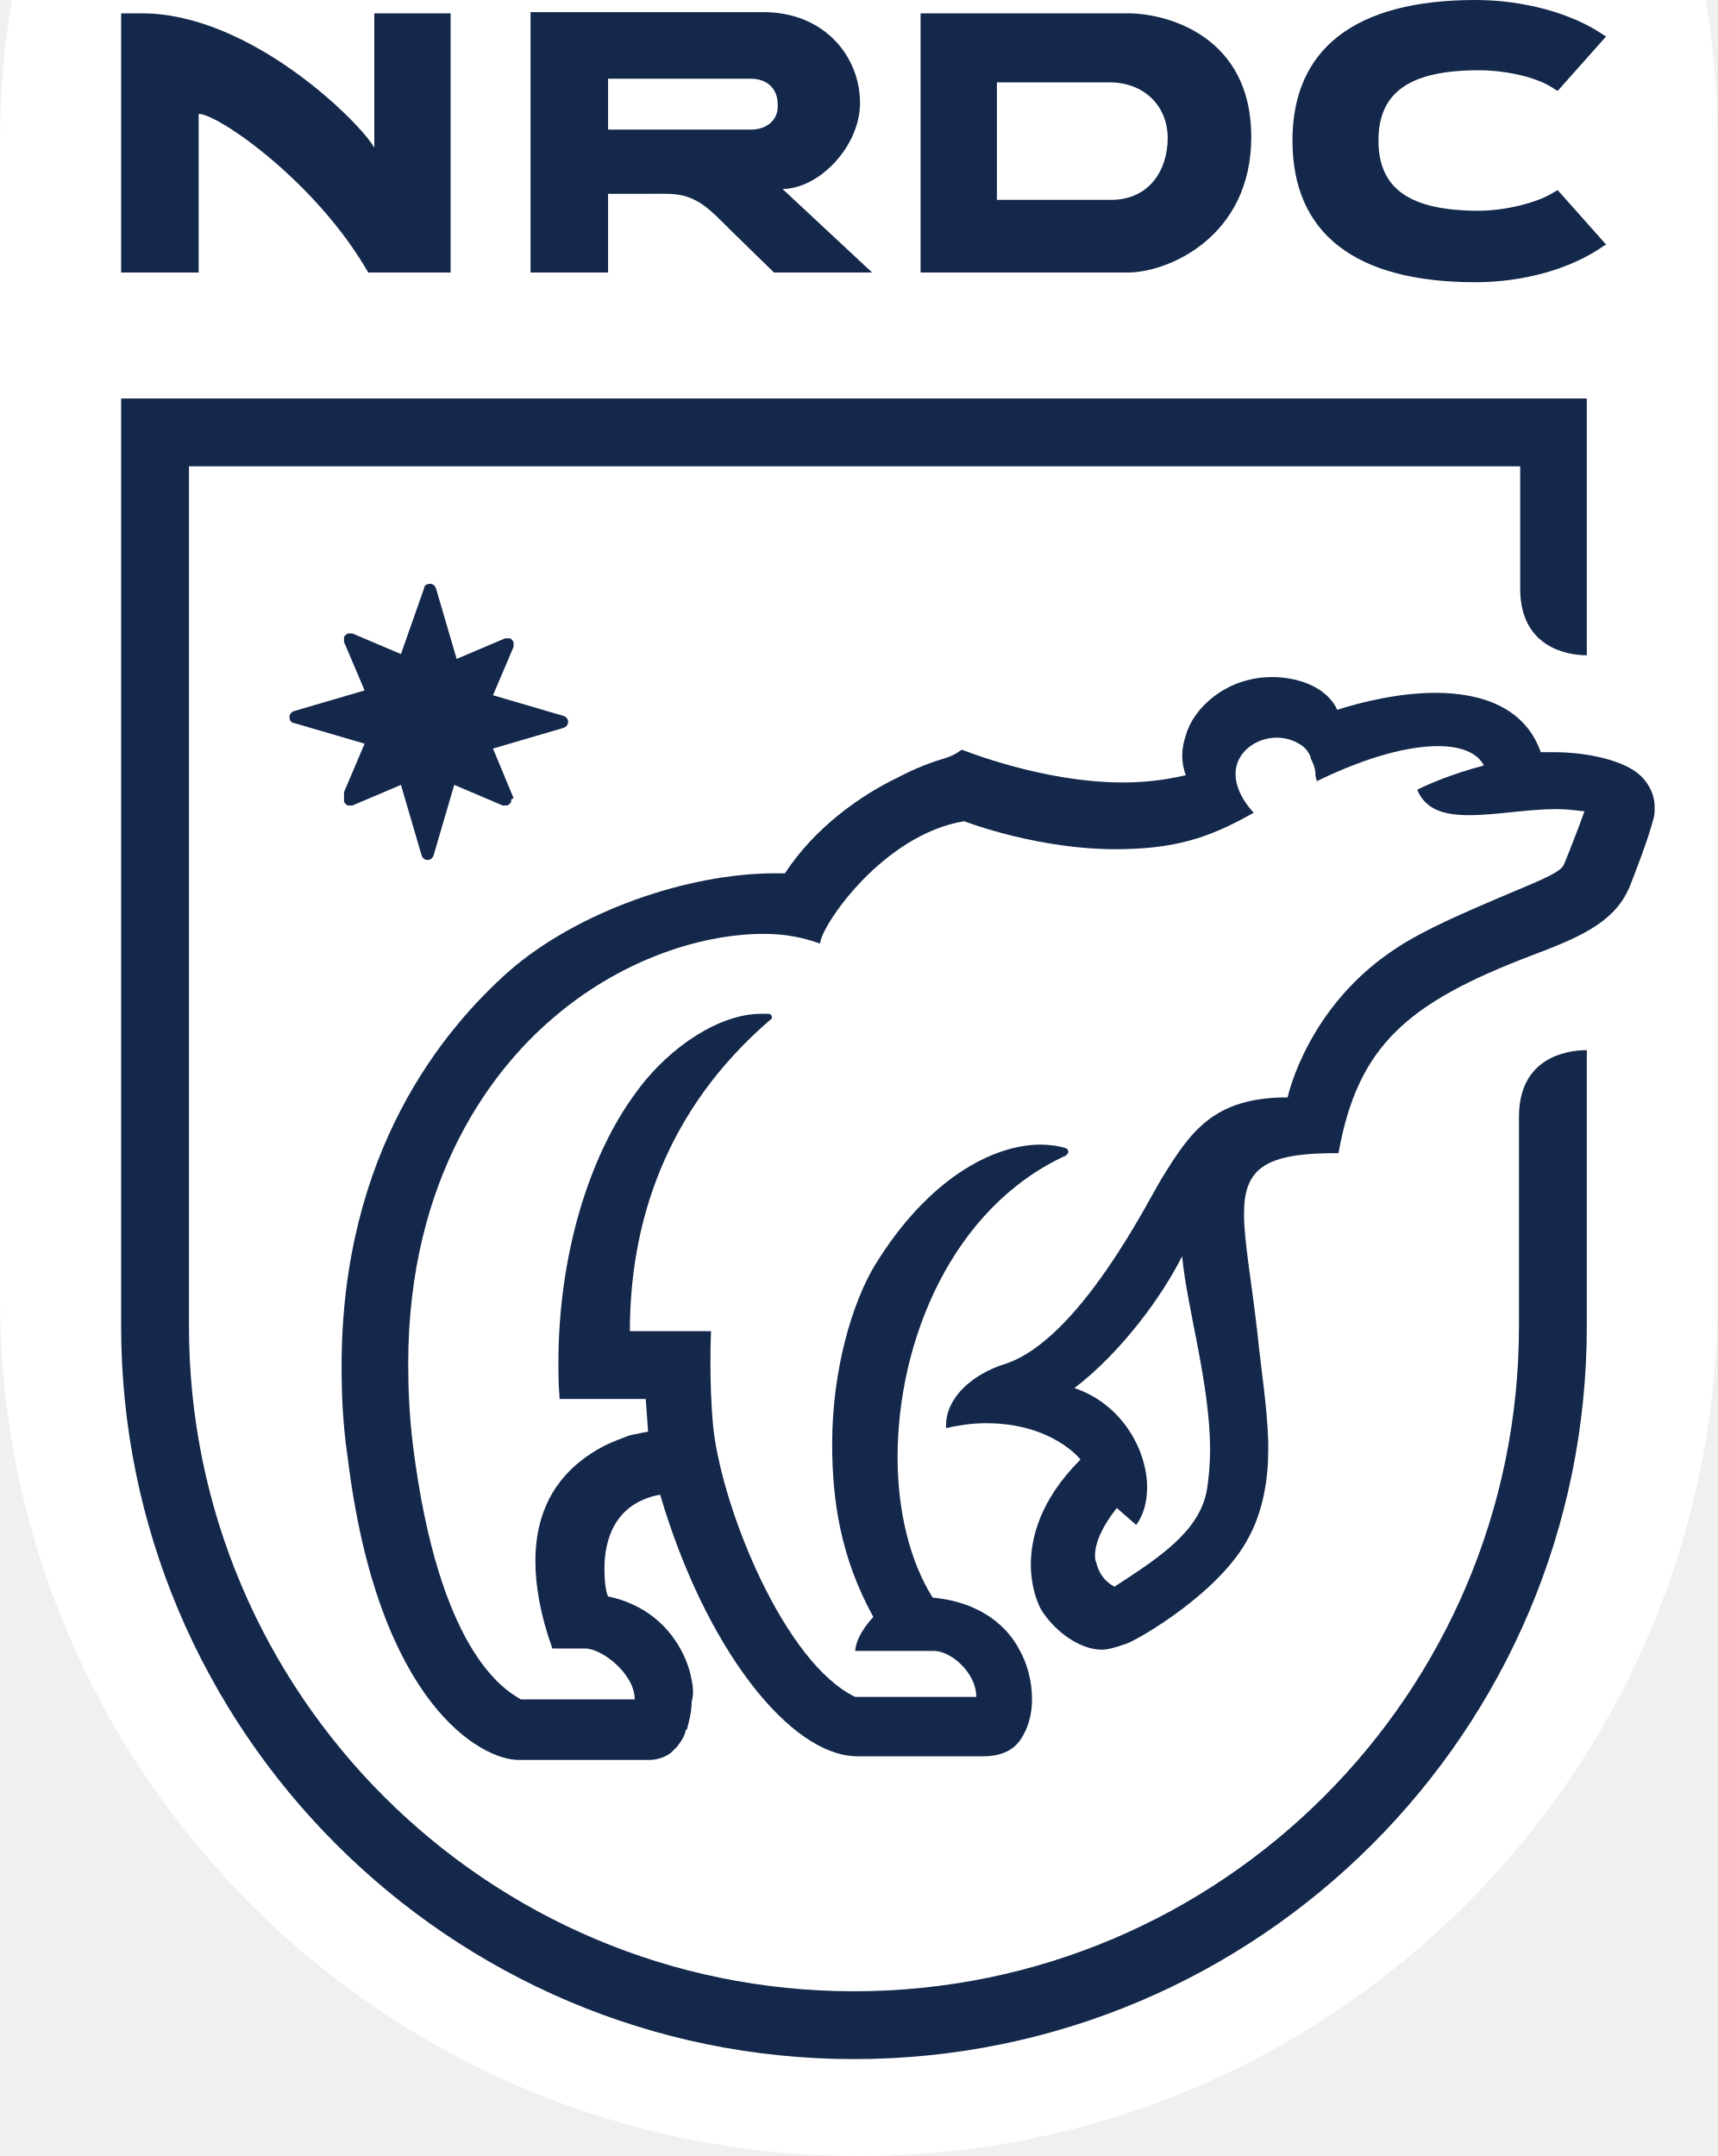
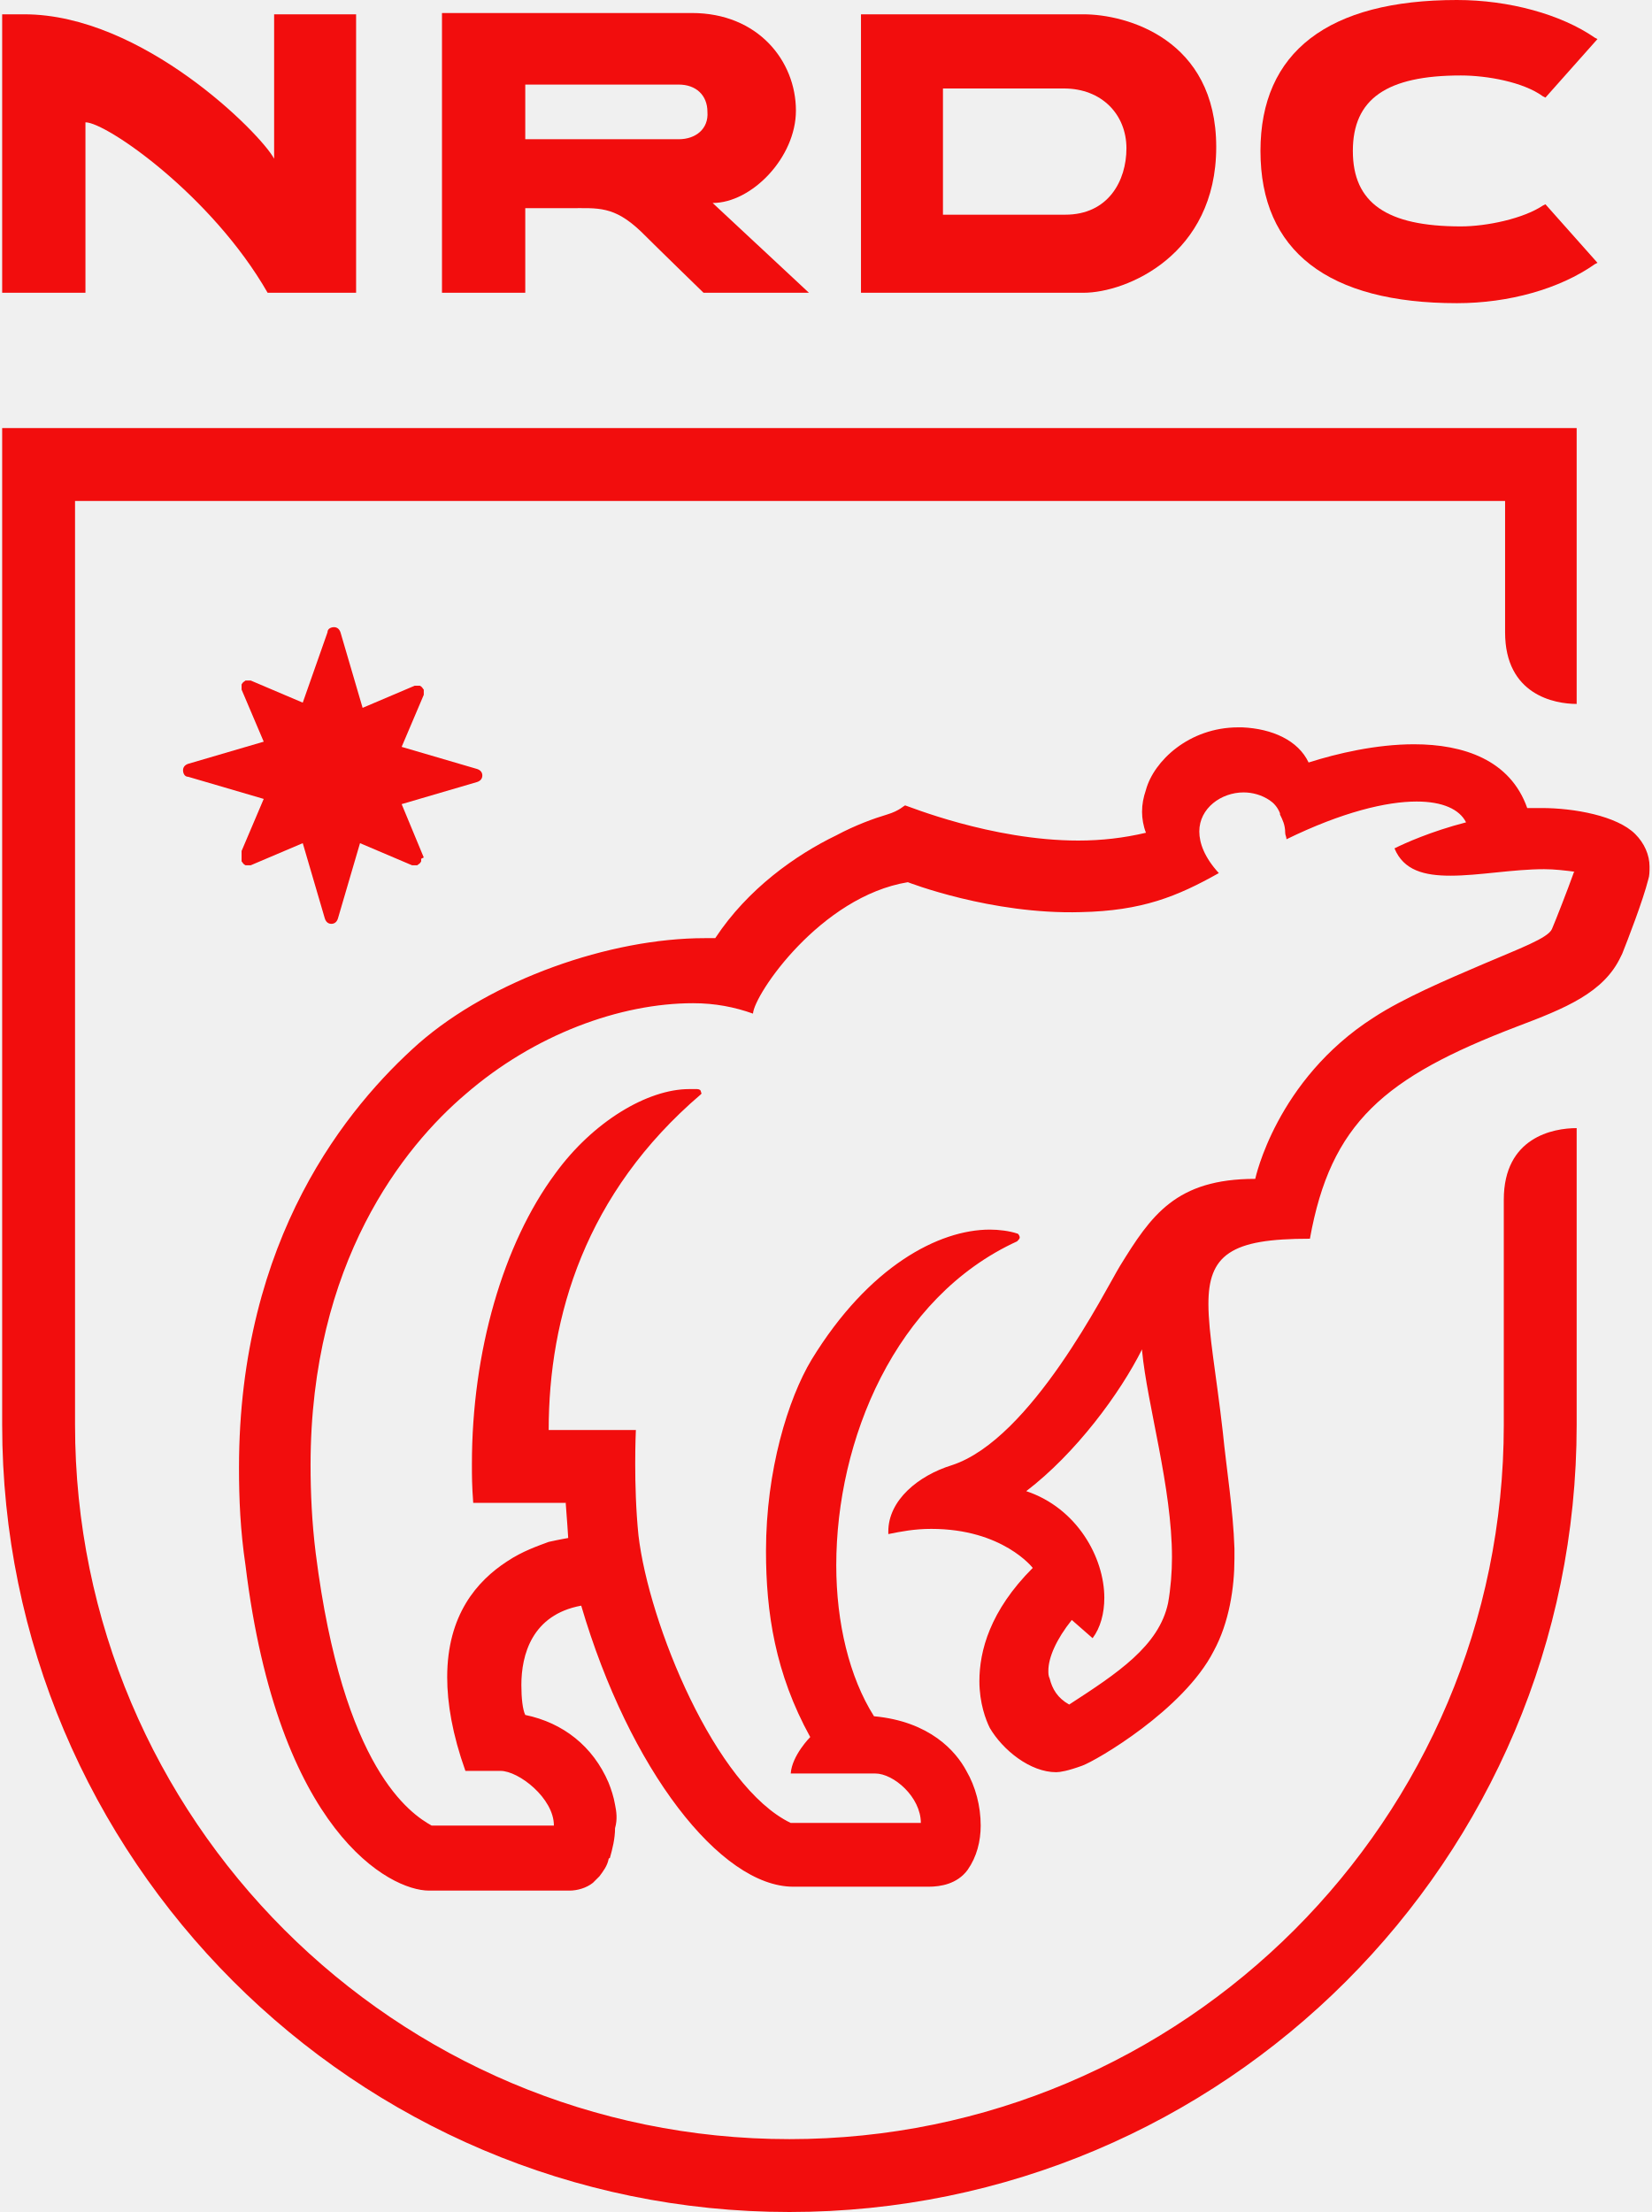
- <svg xmlns="http://www.w3.org/2000/svg" class="c-site-logo__large" width="141.8" viewBox="0 0 141.8 178" role="img" height="178">
-   <g class="c-site-logo__background" fill="#FFFFFF">
-     <path d="m1 0c-.7 3.9-1 7.8-1 11.9v95.3c0 39.1 31.7 70.8 70.9 70.8 39.1 0 70.9-31.7 70.9-70.9v-95.2c0-4-.3-8-1-11.9z" fill="#FFFFFF" />
-   </g>
-   <g class="c-site-logo__primary" fill="#14284B">
-     <path d="m42.4 65.9-1.7-4.1 5.8-1.7c.3-.1.4-.3.4-.5s-.1-.4-.4-.5l-5.8-1.7 1.7-4v-.1-.1c0-.1 0-.1 0-.2-.1-.1-.1-.2-.3-.3-.1 0-.1 0-.2 0h-.1-.1l-4 1.7-1.7-5.8c-.1-.3-.3-.4-.5-.4s-.5.1-.5.4l-1.9 5.4-4-1.7h-.1-.1c-.1 0-.1 0-.2 0-.1.1-.2.1-.3.3v.2.1.1l1.7 4-5.8 1.7c-.3.1-.4.3-.4.5s.1.5.4.5l5.8 1.7-1.7 4v.1.5.2c.1.1.1.2.3.3h.2.1.1l4-1.7 1.7 5.8c.1.3.3.4.5.4s.4-.1.5-.4l1.7-5.8 4 1.7h.1.1.2c.1-.1.2-.1.3-.3 0-.1 0-.1 0-.2.2-.1.2-.1.2-.1z" fill="#14284B" />
-     <path d="m57.1 138.7c-.1-.6-.3-1.2-.5-1.7-1.2-2.8-3.5-4.6-6.4-5.2-.2-.4-.3-1.3-.3-2.3 0-2.3.8-5.4 4.6-6.1 3.7 12.6 10.7 21.6 16.3 21.6h10.4c.9 0 2.2-.2 3-1.3.7-1 1-2.2 1-3.4 0-1.5-.4-3-1.1-4.2-.8-1.5-2.8-3.8-7.1-4.2-1.9-3-2.9-7.2-2.9-11.6 0-9.6 4.5-20.6 13.9-24.9.1-.1.2-.2.2-.3s-.1-.3-.2-.3c-.6-.2-1.4-.3-2.1-.3-3.9 0-9.3 2.8-13.7 10-1.8 3-3.5 8.5-3.5 14.7 0 4.7.7 9.4 3.4 14.3 0 0-1.4 1.4-1.5 2.8h6.5c1.4 0 3.5 1.8 3.5 3.8h-10c-5.8-2.8-10.9-15.3-11.7-22.1-.4-3.9-.2-8.1-.2-8.1h-6.7c0-8.7 2.8-18.2 11.7-25.8.1-.1 0-.1 0-.2s-.1-.2-.3-.2-.4 0-.6 0c-3.2 0-7.4 2.5-10.3 6.5-4 5.4-6.4 13.7-6.4 22.3 0 1 0 1.6.1 3h7.1v-.1c.1 1.2.2 2.8.2 2.8s-.6.1-1.5.3c-.8.3-2 .7-3.2 1.5-2.3 1.5-4.6 4.1-4.6 8.9 0 2 .4 4.4 1.4 7.2h2.7c1.4 0 4.1 2.1 4.1 4.2h-9.4c-1.6-.9-6.8-4.3-8.9-20.9-.3-2.4-.4-4.7-.4-6.8 0-15.6 7.2-24.5 11.9-28.5 5.3-4.6 11.9-7 17.5-7 1.7 0 3.2.3 4.6.8.1-1.5 5.2-9 11.9-10.1 0 0 6.4 2.5 13.3 2.3 4.7-.1 7.4-1.2 10.6-3-1.1-1.2-1.5-2.3-1.5-3.2 0-1.8 1.7-3 3.4-3 .7 0 1.4.2 2 .6.3.2.6.5.8 1v.1c.2.4.4.8.4 1.4 0 .2.1.3.1.5 4.3-2.1 7.7-2.9 10-2.9 2 0 3.3.6 3.8 1.6-2.7.7-4.7 1.6-5.5 2 .7 1.7 2.3 2.1 4.3 2.1 2.2 0 4.8-.5 7.2-.5.8 0 1.6.1 2.4.2h-.1c-.5 1.4-1.4 3.7-1.7 4.4s-2.5 1.5-5.3 2.7-6.1 2.6-8.4 4.1c-7.5 4.8-9.1 12.4-9.1 12.4-6.1 0-8 2.8-10.4 6.7-1.1 1.8-6.8 13.3-12.9 15.3-2.6.8-4.9 2.7-4.9 5.1v.2c1-.2 2-.4 3.3-.4 5.5 0 7.8 3 7.8 3-3.3 3.3-4.1 6.4-4.1 8.7 0 1.7.5 3 .8 3.6 1 1.7 3.1 3.4 5.1 3.4.3 0 .9-.1 2-.5s7.8-4.3 10.1-8.8c1.2-2.2 1.6-4.9 1.6-7.1 0-.3 0-.5 0-.8-.1-3-.6-6-.9-9-.5-4.4-1.1-7.5-1.1-9.8 0-1.8.4-3.1 1.6-3.9s3.1-1.1 6.2-1.1c1.6-8.9 5.7-12.4 15.9-16.3 3.7-1.4 6.7-2.6 8-5.4l.1-.2c.4-1 1.6-4.1 2-5.7.1-.3.1-.6.1-1 0-.9-.4-1.8-1.1-2.5-1.4-1.4-4.7-2-7.2-2-.4 0-.8 0-1.1 0-1.3-3.7-4.9-4.9-8.7-4.9-2.9 0-5.9.7-8.1 1.4-.8-1.7-2.8-2.6-5.1-2.7-.1 0-.2 0-.3 0-3.8 0-6.5 2.6-7.1 4.8-.2.6-.3 1.1-.3 1.7 0 .5.1 1.1.3 1.6-1.7.4-3.4.6-5.2.6-6.7 0-13.2-2.7-13.3-2.7s-.4.4-1.4.7-2.4.8-3.9 1.6c-3.1 1.5-6.8 4.1-9.3 7.9 0 0-.5 0-.8 0-7.3 0-16.4 3.2-22 8.1-5.4 4.8-13.8 14.9-13.8 32.6 0 2.4.1 4.8.5 7.5 2.5 20.5 11.1 25 14.1 25h10.8c.6 0 1.3-.2 1.8-.6.1-.1.2-.2.3-.3s.1-.1.2-.2c.3-.4.6-.8.7-1.3 0 0 0-.1.1-.1.2-.7.4-1.5.4-2.3.2-.7.1-1.3 0-1.8zm42.5-15.5c-.7 3.3-3.9 5.4-7.6 7.8-.9-.5-1.3-1.2-1.5-2-.1-.2-.1-.4-.1-.6 0-1 .6-2.4 1.8-3.9l1.6 1.4c.6-.8.9-1.9.9-3.1 0-3.1-2.1-6.9-6-8.2 3.8-2.9 7.2-7.5 8.9-10.9v.1c.4 4.2 2.3 10.5 2.3 15.9 0 1.1-.1 2.4-.3 3.5z" fill="#14284B" />
-     <path d="m64.6 15.6c3 0 6.4-3.5 6.4-7.1 0-3.8-2.9-7.5-8-7.5h-19.2v21.5h6.4v-6.5h3.4c2.2 0 3.4-.2 5.5 1.8 1.2 1.2 4.8 4.7 4.8 4.7h8.1zm-2.6-4.9h-11.8v-4.2h11.8c1.3 0 2.2.8 2.2 2.1.1 1.3-.9 2.1-2.2 2.1z" fill="#14284B" />
-     <path d="m91.7 16.5c-.8 0-9.4 0-9.4 0v-9.7h9.3c2.9 0 4.8 2 4.8 4.6 0 2.5-1.4 5.1-4.7 5.1zm1.4-15.4c-.6 0-17.1 0-17.1 0v21.4h17.1c3.3 0 10.2-2.9 10.2-11.2s-6.9-10.2-10.2-10.2z" fill="#14284B" />
-     <path d="m121.8 23.3c-9.9 0-15.1-4-15.1-11.7 0-7.6 5.2-11.6 15.1-11.6 4 0 8 1.1 10.6 2.9l.2.1-4 4.5-.2-.1c-1.5-1.1-4.3-1.6-6.3-1.6-5.7 0-8.3 1.8-8.3 5.8s2.6 5.8 8.3 5.8c2 0 4.8-.6 6.3-1.6l.2-.1 4 4.5-.2.1c-2.7 1.9-6.6 3-10.6 3z" fill="#14284B" />
-     <path d="m30.9 1.1v11.1c-1-1.9-10.1-11.1-19.2-11.1h-1.7v21.4h6.4v-13.1c1.6 0 9.7 5.6 14 13.1h6.8v-21.4z" fill="#14284B" />
-   </g>
-   <g class="c-site-logo__secondary" fill="#14284B">
-     <path d="m125.4 92.2v17.3c0 30.3-24.6 54.9-54.9 54.9s-54.9-24.6-54.9-54.9v-71h109.9v10 .1c0 4.8 3.8 5.5 5.5 5.5v-21.2h-121v76.6c0 33.3 27.1 60.5 60.5 60.5s60.5-27.1 60.5-60.5v-22.8c-1.8 0-5.6.7-5.6 5.5z" fill="#14284B" />
+ <svg xmlns="http://www.w3.org/2000/svg" width="100%" height="100%" viewBox="0 0 56 75" version="1.1" xml:space="preserve" style="fill-rule:evenodd;clip-rule:evenodd;stroke-linejoin:round;stroke-miterlimit:2;">
+   <g transform="matrix(0.441176,0,0,0.441176,-4.33824,7.10543e-15)">
+     <g>
+       <path d="M42.4,65.9L40.7,61.8L46.5,60.1C46.8,60 46.9,59.8 46.9,59.6C46.9,59.4 46.8,59.2 46.5,59.1L40.7,57.4L42.4,53.4L42.4,53C42.3,52.9 42.3,52.8 42.1,52.7L41.7,52.7L37.7,54.4L36,48.6C35.9,48.3 35.7,48.2 35.5,48.2C35.3,48.2 35,48.3 35,48.6L33.1,54L29.1,52.3L28.7,52.3C28.6,52.4 28.5,52.4 28.4,52.6L28.4,53L30.1,57L24.3,58.7C24,58.8 23.9,59 23.9,59.2C23.9,59.4 24,59.7 24.3,59.7L30.1,61.4L28.4,65.4L28.4,66.2C28.5,66.3 28.5,66.4 28.7,66.5L29.1,66.5L33.1,64.8L34.8,70.6C34.9,70.9 35.1,71 35.3,71C35.5,71 35.7,70.9 35.8,70.6L37.5,64.8L41.5,66.5L41.9,66.5C42,66.4 42.1,66.4 42.2,66.2L42.2,66L42.4,65.9Z" style="fill:rgb(242,13,13);fill-rule:nonzero;" />
+       <path d="M57.1,138.7C57,138.1 56.8,137.5 56.6,137C55.4,134.2 53.1,132.4 50.2,131.8C50,131.4 49.9,130.5 49.9,129.5C49.9,127.2 50.7,124.1 54.5,123.4C58.2,136 65.2,145 70.8,145L81.2,145C82.1,145 83.4,144.8 84.2,143.7C84.9,142.7 85.2,141.5 85.2,140.3C85.2,138.8 84.8,137.3 84.1,136.1C83.3,134.6 81.3,132.3 77,131.9C75.1,128.9 74.1,124.7 74.1,120.3C74.1,110.7 78.6,99.7 88,95.4C88.1,95.3 88.2,95.2 88.2,95.1C88.2,95 88.1,94.8 88,94.8C87.4,94.6 86.6,94.5 85.9,94.5C82,94.5 76.6,97.3 72.2,104.5C70.4,107.5 68.7,113 68.7,119.2C68.7,123.9 69.4,128.6 72.1,133.5C72.1,133.5 70.7,134.9 70.6,136.3L77.1,136.3C78.5,136.3 80.6,138.1 80.6,140.1L70.6,140.1C64.8,137.3 59.7,124.8 58.9,118C58.5,114.1 58.7,109.9 58.7,109.9L52,109.9C52,101.2 54.8,91.7 63.7,84.1C63.8,84 63.7,84 63.7,83.9C63.7,83.8 63.6,83.7 63.4,83.7L62.8,83.7C59.6,83.7 55.4,86.2 52.5,90.2C48.5,95.6 46.1,103.9 46.1,112.5C46.1,113.5 46.1,114.1 46.2,115.5L53.3,115.5L53.3,115.4C53.4,116.6 53.5,118.2 53.5,118.2C53.5,118.2 52.9,118.3 52,118.5C51.2,118.8 50,119.2 48.8,120C46.5,121.5 44.2,124.1 44.2,128.9C44.2,130.9 44.6,133.3 45.6,136.1L48.3,136.1C49.7,136.1 52.4,138.2 52.4,140.3L43,140.3C41.4,139.4 36.2,136 34.1,119.4C33.8,117 33.7,114.7 33.7,112.6C33.7,97 40.9,88.1 45.6,84.1C50.9,79.5 57.5,77.1 63.1,77.1C64.8,77.1 66.3,77.4 67.7,77.9C67.8,76.4 72.9,68.9 79.6,67.8C79.6,67.8 86,70.3 92.9,70.1C97.6,70 100.3,68.9 103.5,67.1C102.4,65.9 102,64.8 102,63.9C102,62.1 103.7,60.9 105.4,60.9C106.1,60.9 106.8,61.1 107.4,61.5C107.7,61.7 108,62 108.2,62.5L108.2,62.6C108.4,63 108.6,63.4 108.6,64C108.6,64.2 108.7,64.3 108.7,64.5C113,62.4 116.4,61.6 118.7,61.6C120.7,61.6 122,62.2 122.5,63.2C119.8,63.9 117.8,64.8 117,65.2C117.7,66.9 119.3,67.3 121.3,67.3C123.5,67.3 126.1,66.8 128.5,66.8C129.3,66.8 130.1,66.9 130.9,67L130.8,67C130.3,68.4 129.4,70.7 129.1,71.4C128.8,72.1 126.6,72.9 123.8,74.1C121,75.3 117.7,76.7 115.4,78.2C107.9,83 106.3,90.6 106.3,90.6C100.2,90.6 98.3,93.4 95.9,97.3C94.8,99.1 89.1,110.6 83,112.6C80.4,113.4 78.1,115.3 78.1,117.7L78.1,117.9C79.1,117.7 80.1,117.5 81.4,117.5C86.9,117.5 89.2,120.5 89.2,120.5C85.9,123.8 85.1,126.9 85.1,129.2C85.1,130.9 85.6,132.2 85.9,132.8C86.9,134.5 89,136.2 91,136.2C91.3,136.2 91.9,136.1 93,135.7C94.1,135.3 100.8,131.4 103.1,126.9C104.3,124.7 104.7,122 104.7,119.8L104.7,119C104.6,116 104.1,113 103.8,110C103.3,105.6 102.7,102.5 102.7,100.2C102.7,98.4 103.1,97.1 104.3,96.3C105.5,95.5 107.4,95.2 110.5,95.2C112.1,86.3 116.2,82.8 126.4,78.9C130.1,77.5 133.1,76.3 134.4,73.5L134.5,73.3C134.9,72.3 136.1,69.2 136.5,67.6C136.6,67.3 136.6,67 136.6,66.6C136.6,65.7 136.2,64.8 135.5,64.1C134.1,62.7 130.8,62.1 128.3,62.1L127.2,62.1C125.9,58.4 122.3,57.2 118.5,57.2C115.6,57.2 112.6,57.9 110.4,58.6C109.6,56.9 107.6,56 105.3,55.9L105,55.9C101.2,55.9 98.5,58.5 97.9,60.7C97.7,61.3 97.6,61.8 97.6,62.4C97.6,62.9 97.7,63.5 97.9,64C96.2,64.4 94.5,64.6 92.7,64.6C86,64.6 79.5,61.9 79.4,61.9C79.3,61.9 79,62.3 78,62.6C77,62.9 75.6,63.4 74.1,64.2C71,65.7 67.3,68.3 64.8,72.1L64,72.1C56.7,72.1 47.6,75.3 42,80.2C36.6,85 28.2,95.1 28.2,112.8C28.2,115.2 28.3,117.6 28.7,120.3C31.2,140.8 39.8,145.3 42.8,145.3L53.6,145.3C54.2,145.3 54.9,145.1 55.4,144.7C55.5,144.6 55.8,144.3 55.9,144.2C56.2,143.8 56.5,143.4 56.6,142.9C56.6,142.9 56.6,142.8 56.7,142.8C56.9,142.1 57.1,141.3 57.1,140.5C57.3,139.8 57.2,139.2 57.1,138.7ZM99.6,123.2C98.9,126.5 95.7,128.6 92,131C91.1,130.5 90.7,129.8 90.5,129C90.4,128.8 90.4,128.6 90.4,128.4C90.4,127.4 91,126 92.2,124.5L93.8,125.9C94.4,125.1 94.7,124 94.7,122.8C94.7,119.7 92.6,115.9 88.7,114.6C92.5,111.7 95.9,107.1 97.6,103.7L97.6,103.8C98,108 99.9,114.3 99.9,119.7C99.9,120.8 99.8,122.1 99.6,123.2Z" style="fill:rgb(242,13,13);fill-rule:nonzero;" />
+       <path d="M64.6,15.6C67.6,15.6 71,12.1 71,8.5C71,4.7 68.1,1 63,1L43.8,1L43.8,22.5L50.2,22.5L50.2,16L53.6,16C55.8,16 57,15.8 59.1,17.8C60.3,19 63.9,22.5 63.9,22.5L72,22.5L64.6,15.6ZM62,10.7L50.2,10.7L50.2,6.5L62,6.5C63.3,6.5 64.2,7.3 64.2,8.6C64.3,9.9 63.3,10.7 62,10.7Z" style="fill:rgb(242,13,13);fill-rule:nonzero;" />
+       <path d="M91.7,16.5L82.3,16.5L82.3,6.8L91.6,6.8C94.5,6.8 96.4,8.8 96.4,11.4C96.4,13.9 95,16.5 91.7,16.5ZM93.1,1.1L76,1.1L76,22.5L93.1,22.5C96.4,22.5 103.3,19.6 103.3,11.3C103.3,3 96.4,1.1 93.1,1.1Z" style="fill:rgb(242,13,13);fill-rule:nonzero;" />
+       <path d="M121.8,23.3C111.9,23.3 106.7,19.3 106.7,11.6C106.7,4 111.9,0 121.8,0C125.8,0 129.8,1.1 132.4,2.9L132.6,3L128.6,7.5L128.4,7.4C126.9,6.3 124.1,5.8 122.1,5.8C116.4,5.8 113.8,7.6 113.8,11.6C113.8,15.6 116.4,17.4 122.1,17.4C124.1,17.4 126.9,16.8 128.4,15.8L128.6,15.7L132.6,20.2L132.4,20.3C129.7,22.2 125.8,23.3 121.8,23.3Z" style="fill:rgb(242,13,13);fill-rule:nonzero;" />
+       <path d="M30.9,1.1L30.9,12.2C29.9,10.3 20.8,1.1 11.7,1.1L10,1.1L10,22.5L16.4,22.5L16.4,9.4C18,9.4 26.1,15 30.4,22.5L37.2,22.5L37.2,1.1L30.9,1.1Z" style="fill:rgb(242,13,13);fill-rule:nonzero;" />
+     </g>
+     <g>
+       <path d="M125.4,92.2L125.4,109.5C125.4,139.8 100.8,164.4 70.5,164.4C40.2,164.4 15.6,139.8 15.6,109.5L15.6,38.5L125.5,38.5L125.5,48.6C125.5,53.4 129.3,54.1 131,54.1L131,32.9L10,32.9L10,109.5C10,142.8 37.1,170 70.5,170C103.9,170 131,142.9 131,109.5L131,86.7C129.2,86.7 125.4,87.4 125.4,92.2Z" style="fill:rgb(242,13,13);fill-rule:nonzero;" />
+     </g>
  </g>
</svg>
